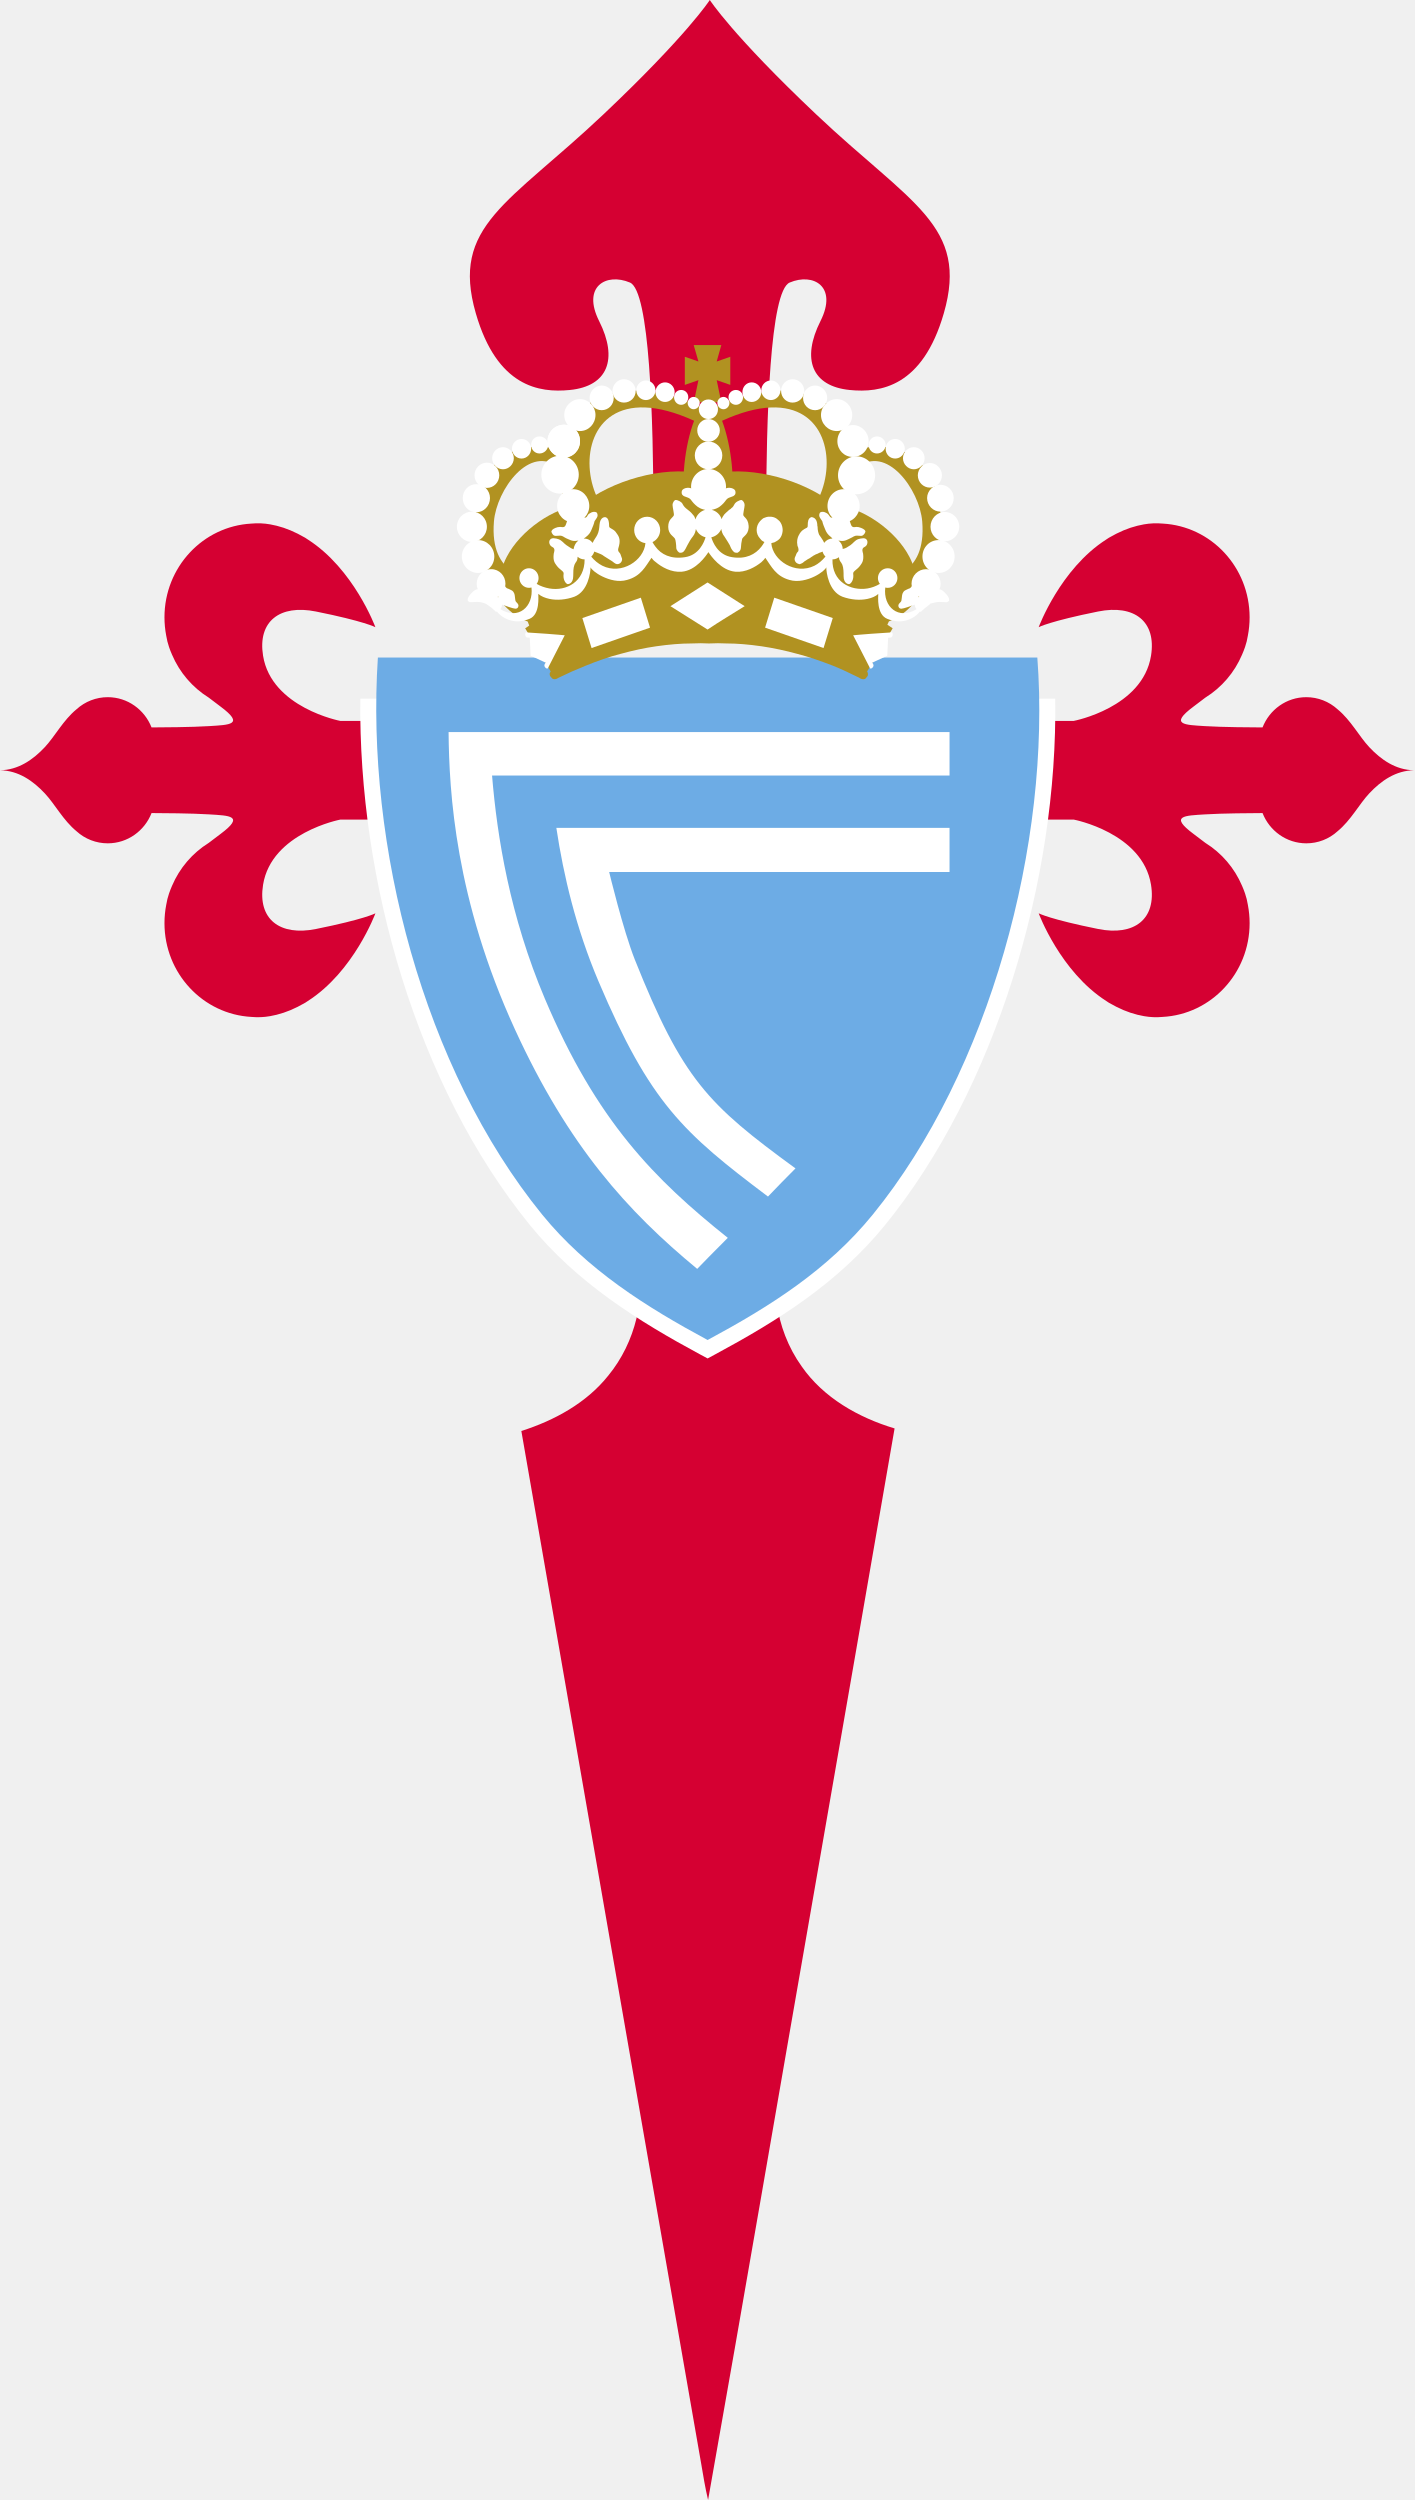
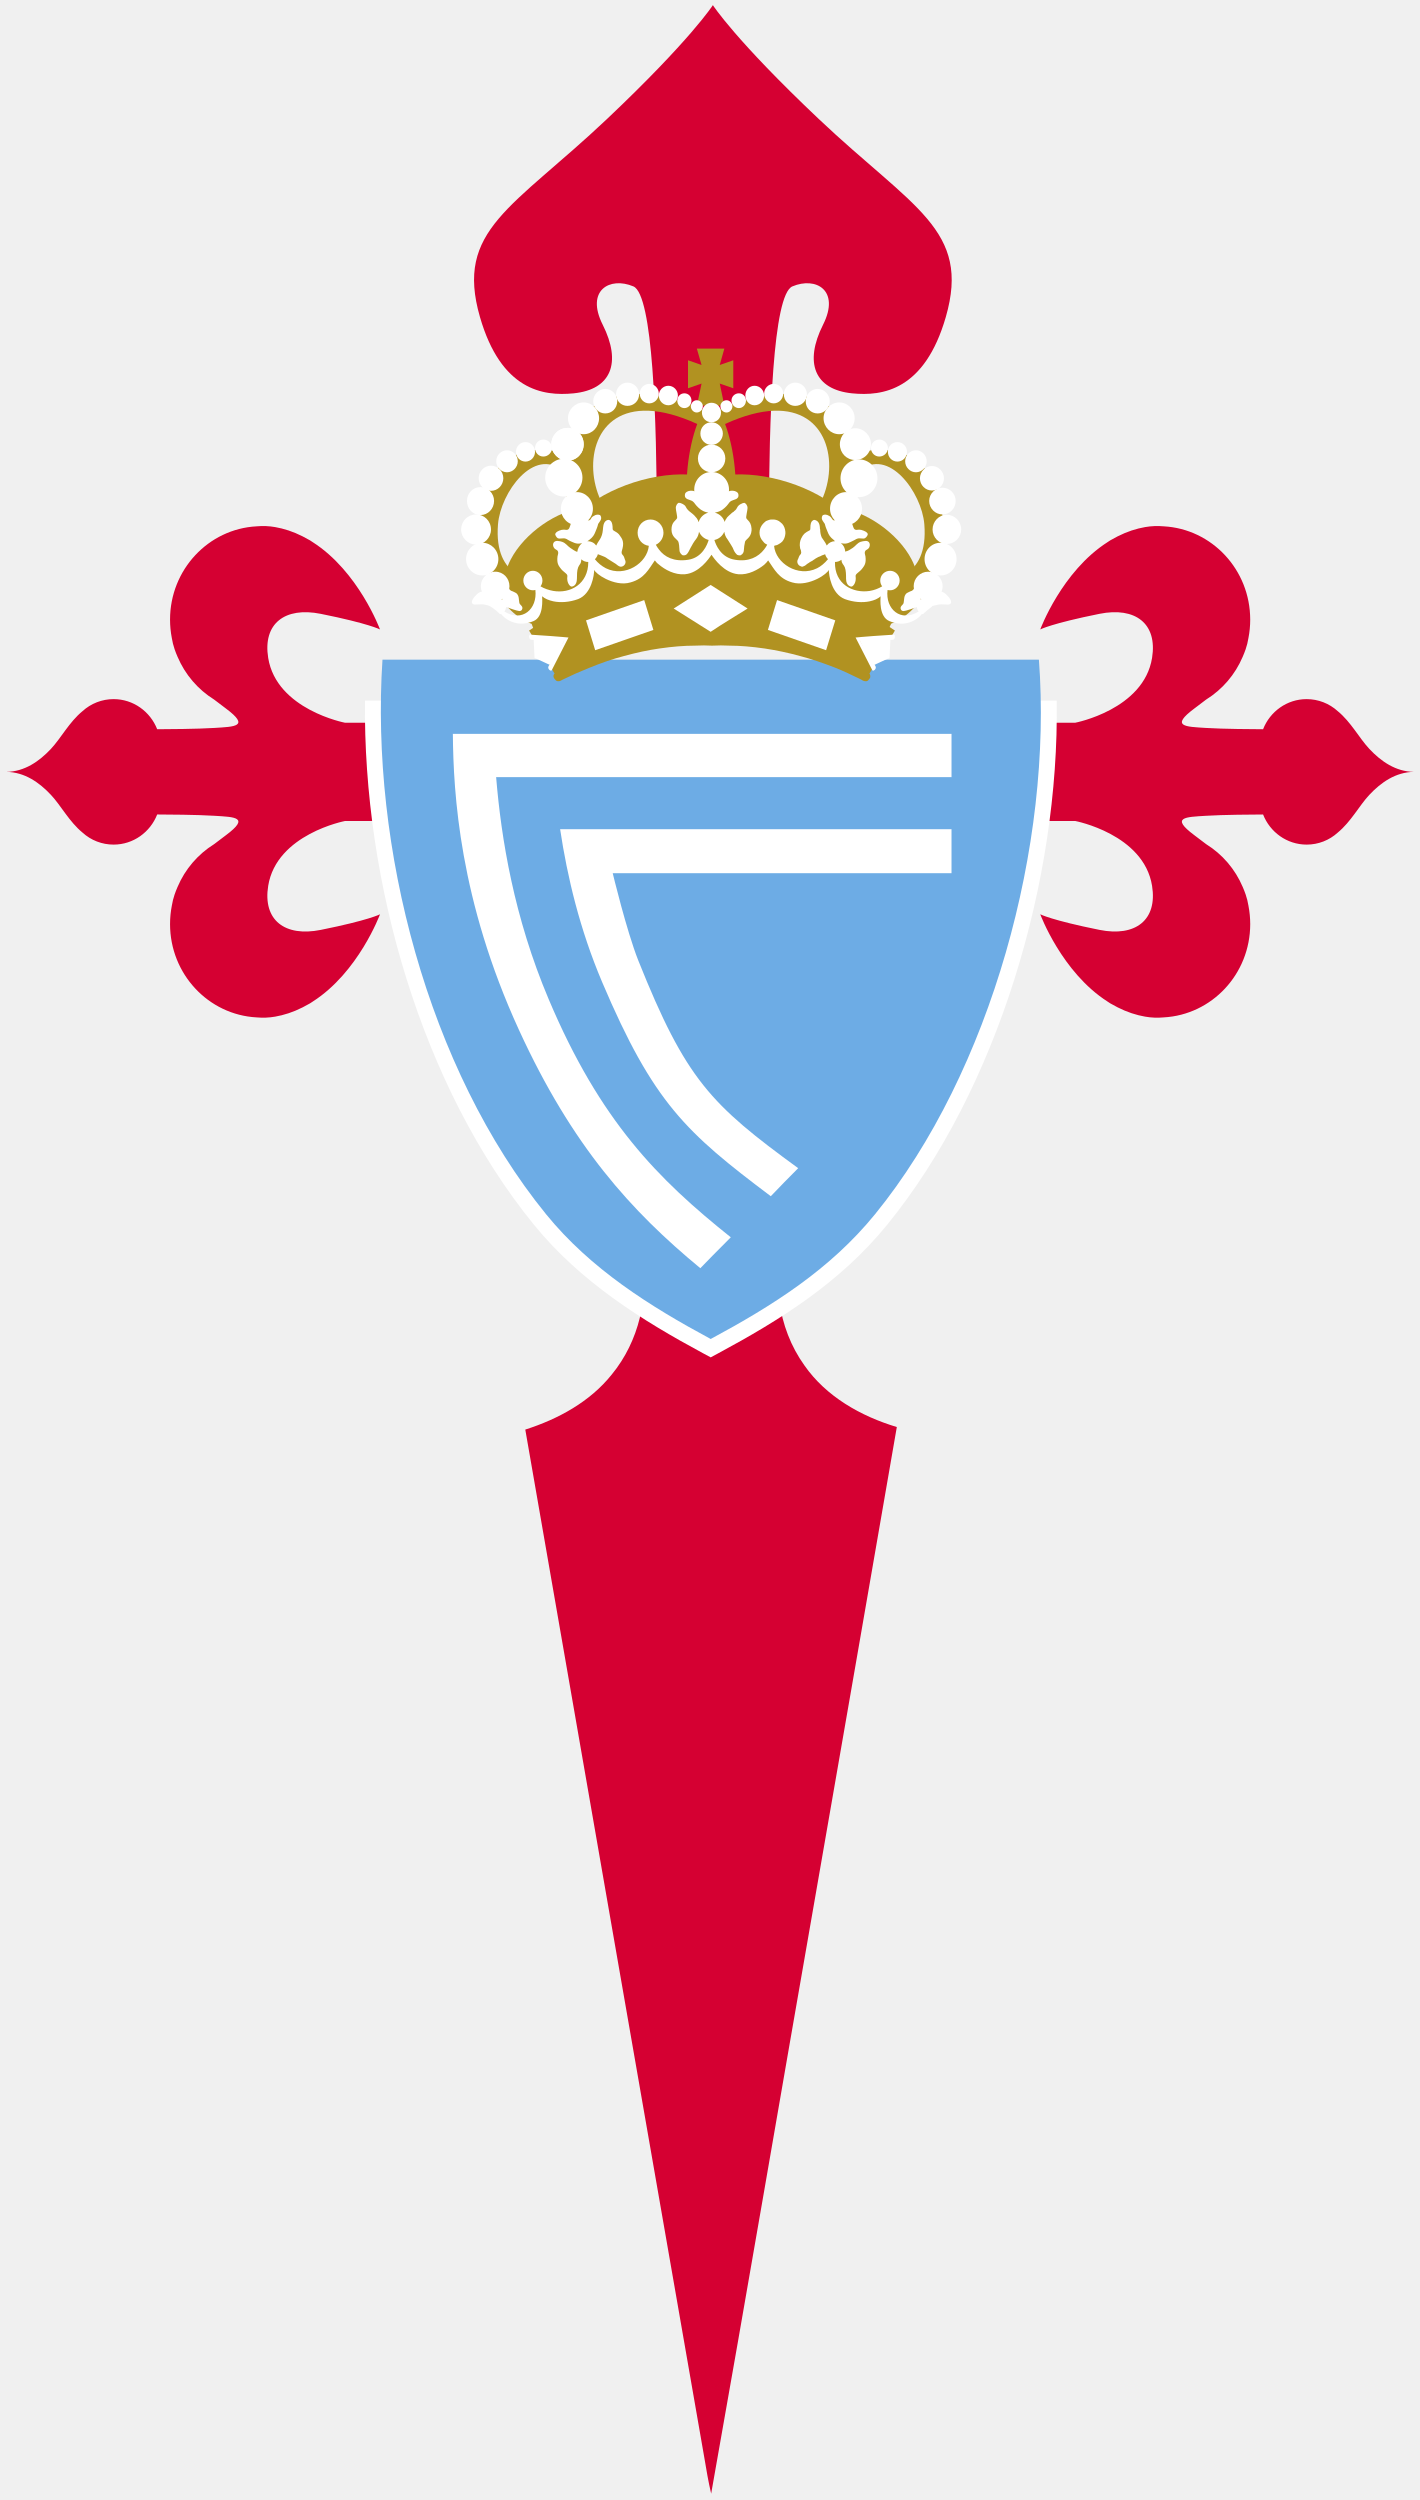
- <svg xmlns="http://www.w3.org/2000/svg" xml:space="preserve" width="124.439" height="220" viewBox="0 0 24.098 483.771">
+ <svg xmlns="http://www.w3.org/2000/svg" xml:space="preserve" width="276" height="486" viewBox="-126 -1 276 486">
  <path d="M19.963 238.81c2.297-.386 4.632-.195 6.946-.121-3.087 8.502-1.799 18.398 3.467 25.742 4.213 6.054 10.95 9.872 17.965 11.984-5.185 30.085-10.45 60.149-15.668 90.228-6.827 39.038-13.488 78.11-20.423 117.128-.564-2.368-.95-4.769-1.358-7.164C-.69 410.039-12.328 343.483-23.884 276.91c6.409-2.045 12.598-5.417 16.822-10.719 5.298-6.458 7.337-15.265 5.732-23.349 2.485-.927 5.1-1.549 7.767-1.488 1.583.09 3.161.275 4.75.328 3.06-.54 5.711-2.353 8.776-2.872" style="fill:#d50032" data-source="https://football-logos.cc" />
  <path d="m489.182 204.637-10.897-.001c-.02-19.658-.761-43.929-4.554-45.535-4.585-1.942-9.338.749-5.965 7.455 3.713 7.381 1.666 12.602-5.66 13.335-5.966.596-14.097-.626-18.201-14.826-4.913-16.997 6.358-21.164 24.712-38.525 16.232-15.358 20.565-22.115 20.565-22.115s4.333 6.757 20.565 22.113c18.354 17.364 29.624 21.531 24.712 38.527-4.105 14.2-12.235 15.423-18.199 14.827-7.328-.732-9.374-5.955-5.661-13.337 3.373-6.704-1.38-9.397-5.965-7.453-3.794 1.605-4.532 25.876-4.555 45.537zm-122.554 60.634c-2.573-2.115-4.167-5.225-6.12-7.313-2.281-2.438-5.133-4.438-8.679-4.481 3.546-.043 6.397-2.042 8.68-4.48 1.952-2.087 3.546-5.198 6.119-7.313a8.97 8.97 0 0 1 6.055-2.35c3.84.001 7.124 2.424 8.471 5.854 1.884-.007 7.794-.04 11.115-.252 3.985-.252 6.977-.252 2.243-3.779l-2.283-1.73a18.14 18.14 0 0 1-7.11-8.313q-.312-.705-.578-1.476a13 13 0 0 1-.543-2.182 19 19 0 0 1-.344-3.574c.001-9.708 7.455-17.637 16.834-18.139a13.5 13.5 0 0 1 3.607.15q.641.115 1.258.267c1.828.456 3.519 1.165 5.524 2.32l.496.328c8.924 5.691 13.097 16.983 13.097 16.983s-2.155-1.154-11.521-3.036c-6.958-1.397-11.295 1.881-10.214 8.57 1.624 10.063 14.95 12.604 14.95 12.604h23.354v19.095h-23.354s-13.325 2.54-14.949 12.603c-1.081 6.688 3.257 9.969 10.214 8.57 9.367-1.881 11.522-3.036 11.522-3.036s-4.172 11.292-13.097 16.983l-.495.326c-2.007 1.157-3.697 1.866-5.525 2.32q-.618.155-1.257.268a13.6 13.6 0 0 1-3.608.15c-9.38-.503-16.834-8.431-16.834-18.14 0-1.223.119-2.419.344-3.574.119-.743.298-1.474.542-2.183.18-.516.371-1.005.578-1.475a18.14 18.14 0 0 1 7.11-8.313l2.284-1.729c4.733-3.531 1.743-3.529-2.242-3.781-3.32-.211-9.231-.247-11.117-.253-1.345 3.432-4.63 5.855-8.469 5.856a8.95 8.95 0 0 1-6.058-2.345m244.037.001c2.573-2.115 4.167-5.227 6.12-7.314 2.282-2.436 5.133-4.437 8.68-4.481-3.547-.044-6.397-2.043-8.68-4.48-1.952-2.085-3.547-5.198-6.12-7.313a8.97 8.97 0 0 0-6.055-2.349c-3.84-.002-7.125 2.423-8.47 5.854-1.885-.007-7.797-.042-11.115-.252-3.987-.252-6.977-.251-2.243-3.782l2.283-1.729a18.1 18.1 0 0 0 7.109-8.313q.31-.702.579-1.475.367-1.063.541-2.182a18.5 18.5 0 0 0 .345-3.573c-.001-9.71-7.454-17.639-16.834-18.141a13.7 13.7 0 0 0-3.609.151q-.638.115-1.258.267c-1.828.455-3.519 1.164-5.523 2.32l-.494.328c-8.926 5.689-13.099 16.981-13.099 16.981s2.154-1.153 11.522-3.037c6.958-1.396 11.295 1.883 10.216 8.572-1.626 10.061-14.95 12.602-14.95 12.602h-23.355l.001 19.094 23.354.003s13.326 2.54 14.95 12.603c1.079 6.688-3.258 9.966-10.215 8.569-9.367-1.883-11.521-3.036-11.521-3.036s4.172 11.292 13.098 16.982l.494.328c2.006 1.156 3.697 1.866 5.525 2.322q.618.152 1.258.267c1.218.216 2.426.26 3.608.149 9.379-.502 16.833-8.429 16.834-18.139a19 19 0 0 0-.345-3.574 13 13 0 0 0-.543-2.182 19 19 0 0 0-.577-1.475 18.14 18.14 0 0 0-7.109-8.313l-2.284-1.73c-4.733-3.528-1.744-3.529 2.243-3.779 3.319-.211 9.23-.245 11.116-.253 1.346 3.432 4.63 5.855 8.47 5.854a8.94 8.94 0 0 0 6.053-2.344" style="fill:#d50032" transform="translate(-476.598 -104.425)" />
  <path d="M523.09 341.485c-9.173 11.271-20.799 18.528-32.891 25.036l-1.441.777-1.442-.776c-11.938-6.426-23.885-13.897-32.944-25.038-21.86-26.882-33.229-66.67-32.82-101.858H556.02c.557 34.953-11.504 75.531-32.93 101.859" style="fill:#fff" transform="translate(-476.598 -104.425)" />
  <path d="M552.56 231.663c2.733 35.907-9.296 80.087-31.85 107.803-8.77 10.774-19.946 17.797-31.953 24.26-11.855-6.382-23.352-13.619-32.006-24.261-22.983-28.263-34.194-71.419-31.799-107.801z" style="fill:#6dace5" transform="translate(-476.598 -104.425)" />
  <path d="M447.046 254.5c.981 11.918 3.46 27.214 10.222 43.193 10.016 23.68 21.2 34.926 35.396 46.265-2.503 2.518-4.823 4.839-5.921 6.008-13.473-11.128-24.88-23.686-35.255-46.312-11.564-25.21-12.754-45.911-12.855-57.566h96.941v8.414z" style="fill:#fff" transform="translate(-476.598 -104.425)" />
  <path d="m535.573 264.623-76.086-.002c1.395 9.283 3.819 19.466 8.156 29.699 10.015 23.572 16.33 29.256 32.797 41.65a325 325 0 0 1 5.324-5.449c-16.983-12.396-21.807-17.162-31.1-40.422-2.27-5.748-4.955-16.93-4.955-16.93h65.864z" style="fill:#fff" transform="translate(-476.598 -104.425)" />
  <path d="M523.873 221.364c-18.593-7.454-21.053-9.101-35.025-9.103-16.755.001-18.304 1.717-35.023 9.103-1.586-.966-3.793-2.835-5.084-4.578-.104-1.325.258-2.896 1.146-4.607 2.673-5.144 9.104-9.607 14.421-10.039 5.967-4.795 15.763-7.505 22.891-6.147q.877.167 1.649.404a16 16 0 0 1 1.65-.405c7.127-1.357 16.923 1.355 22.89 6.148 5.319.432 11.748 4.896 14.421 10.039.89 1.711 1.253 3.283 1.146 4.608-1.291 1.741-3.497 3.61-5.082 4.577" style="fill:#b19221" transform="translate(-476.598 -104.425)" />
  <path d="M488.848 183.676c17.902-8.171 26.63-1.47 28.456 7.775 21.977-5.434 19.982 28.069 6.535 33.218l-1.888 4.011c-11.174-2.121-19.015-3.345-33.103-3.345-10.172-.001-25.18.637-33.986 1.79l-.917-2.423c-13.527-5.037-15.577-38.697 6.446-33.252 1.828-9.244 10.556-15.945 28.457-7.774m-33.539 32.545c8.779.427 8.231-5.838 7.197-10.875-.719-3.505-2.48-4.855-2.48-10.364-5.636-4.753-12.109 4.189-12.615 10.342-.904 10.952 7.34 10.868 7.898 10.897m30.832-30.375c-29.524-13.479-23.515 30.67-2.63 20.214 1.229-.616 1.176-1.95.956-3.194-.91-5.167-.169-12.11 1.674-17.02m5.414.002c1.842 4.909 2.584 11.852 1.674 17.018-.22 1.243-.273 2.578.956 3.193 20.886 10.457 26.894-33.693-2.63-20.211m30.834 30.371c.556-.025 8.801.058 7.897-10.897-.506-6.15-6.979-15.095-12.617-10.339 0 5.508-1.761 6.86-2.479 10.363-1.033 5.037-1.582 11.302 7.199 10.873m-33.533-32.524-.043.077z" style="fill:#b19221" transform="translate(-476.598 -104.425)" />
  <path d="m524.567 226.005-4.951 8.37c.113.124.161.28.162.437v.183c0 .185-.121.367-.3.551-.12.184-.298.307-.479.307l-.18-.001c-.24 0-.539-.122-.777-.306-1.736-.856-3.412-1.65-5.09-2.324-2.394-.917-4.667-1.714-6.823-2.263a58 58 0 0 0-6.884-1.467c-2.574-.367-4.79-.551-6.764-.551a32 32 0 0 0-3.473 0q-1.437-.093-3.412 0c-1.974.001-4.311.184-6.823.552-2.155.305-4.431.793-6.885 1.468-2.154.551-4.429 1.345-6.823 2.323a72 72 0 0 0-5.089 2.263c-.3.184-.538.306-.777.306h-.121a.62.62 0 0 1-.537-.305c-.438-.397-.441-.876-.139-1.171l-4.949-8.371c18.909-13.351 52.201-13.349 71.114-.001m-38.483-54.743-.001-.063h5.327l-.897 3.181 2.635-.918v5.443l-2.634-.917.897 4.28-5.327-.001.898-4.279-2.635.917v-5.443l2.634.917z" style="fill:#b19221" transform="translate(-476.598 -104.425)" />
  <path d="M498.905 208.635a2.4 2.4 0 0 1-.658-1.65c0-.673.24-1.224.658-1.714.181-.184.359-.366.6-.55.18-.061.419-.182.659-.243.178-.062.358-.062.597-.062.241 0 .42.001.659.062.18.061.419.122.598.244.241.184.479.366.66.55.358.429.539.918.598 1.529v.183l.001.185c-.061.611-.238 1.102-.6 1.528a2.6 2.6 0 0 1-.659.489c-.18.122-.417.245-.599.244-.127.045-.226.087-.337.11.273 3.35 4.64 6.197 8.358 4.354.726-.37 1.453-.953 2.126-1.771a2.06 2.06 0 0 1-.564-.959l-.245.103c-.119.06-.239.06-.359.12l-.359.185c-.238.062-.479.184-.776.367-.062 0-.121.062-.181.122-.241.122-.359.244-.54.366-.18.122-.419.184-.718.428-.12.063-.18.121-.3.184s-.239.243-.479.367c-.12.061-.299.123-.42.183-.179 0-.239 0-.298-.061-.539-.122-.897-.734-.658-1.285.239-.428.18-.611.479-.979a.34.34 0 0 0 .18-.306c.06-.122 0-.184 0-.306 0-.243-.12-.429-.181-.611-.179-.916.002-1.467.179-1.896.12-.245.241-.428.301-.55.18-.245.3-.368.42-.489.3-.245.538-.368.777-.491.18-.06.3-.184.3-.366 0-1.101.18-1.406.419-1.591.06-.061.12-.061.18-.121s.3-.062.538.062c.301.123.66.49.72 1.345 0 .122-.001.306.059.428.001.612.12 1.103.3 1.529.12.184.24.366.419.61.194.279.414.611.562.959a1.98 1.98 0 0 1 1.593-.836l-.237-.245c-.72-.552-.959-.977-1.199-1.59-.238-.612-.358-.795-.537-1.528-.061-.123-.419-.55-.539-.857s0-.733.18-.856c.3-.122.659-.183 1.258.185.358.244.238.244.599.673.299.366.598.061.838-.061q.448-.184 1.077-.184c.479-.061.599.062.599.062s.658.122 1.018.488c.3.367.3.613.421.92.119.304.179.795.718.794.479-.063.479-.063.898-.001.658.184 1.137.428 1.257.734.119.184-.18.671-.479.857-.239.121-.239.121-.958.061-.719-.062-.838.244-1.438.488-.539.246-1.137.674-2.034.491l-.284-.041c.496.368.822.967.823 1.63.658-.121.896-.367 1.496-.733.539-.367.838-.916 1.495-1.161.179-.062.72-.184 1.018-.184.719-.001.957.672.659 1.284-.241.367-.239.243-.659.55-.359.366-.119.855-.061 1.162.18 1.407-.239 1.835-.538 2.264-.599.856-1.437 1.101-1.378 1.591.18 1.223-.419 1.896-.719 2.018-.179.061-1.136-.062-1.137-1.529 0-.672 0-1.591-.24-2.202-.239-.611-.599-.611-.658-1.467-.344.25-.783.427-1.256.428-.11 4.3 3.458 6.141 6.763 5.626a6.9 6.9 0 0 0 2.409-.891 1.9 1.9 0 0 1-.374-1.128 1.9 1.9 0 0 1 1.917-1.895c1.018-.001 1.855.854 1.856 1.896 0 1.039-.839 1.896-1.856 1.896a2 2 0 0 1-.493-.063c-.466 3.729 2.564 6.351 6.04 4.19a1.5 1.5 0 0 1-.336-.88c-.546.2-2.179.791-2.577.79-.478 0-.598-.367-.598-.611-.001-.245.238-.49.478-.735.24-.242.121-1.1.36-1.65.239-.488.359-.488.839-.732.478-.247.478-.123.718-.369.18-.121.358-.488.36-.733-.002-.245.238-.366.238-.366s.36-.124.598.121c.24.246.24.611.24.856-.001.396.063 1.469.097 2.03.217-.127.47-.195.741-.195l.164.007c.068-.481.196-1.433.195-1.964-.001-.734-.121-.614.119-.859.24-.242.598-.122.838.125.238.244.838 1.345 1.317 1.346.719-.002.599-.122 1.078.122s1.436 1.284 1.436 1.772c0 .489.001.245-.239.49-.239.245-1.438-.122-2.394.124-.393.1-.744.178-1.022.237.005.128-.474.434-1.013.861-.6.49-.778.733-.778.733a1 1 0 0 1-.202-.054c-.798 1.009-2.111 1.774-3.689 1.888l-.538.003c-.657-.063-1.377-.186-2.095-.49-2.096-.857-1.736-4.282-1.736-4.833-.479.49-1.257.796-2.096.979-1.437.306-3.173.183-4.849-.429-2.634-1.04-3.112-4.709-3.112-5.688-.121.368-1.019 1.162-2.274 1.772-1.378.674-3.232 1.164-4.849.674-2.635-.733-3.474-2.569-4.67-4.281-.18.245-.418.551-.777.856-1.138.917-3.053 2.017-5.028 1.834-2.755-.245-4.729-3.058-5.209-3.791-.479.733-2.394 3.547-5.147 3.79-2.035.184-3.951-.918-5.088-1.896-.36-.247-.6-.552-.78-.796-1.197 1.713-2.035 3.548-4.729 4.281-1.617.489-3.411-.001-4.79-.673-1.256-.611-2.154-1.407-2.273-1.772-.001.978-.48 4.647-3.113 5.686-1.676.613-3.413.735-4.85.43-.839-.185-1.616-.49-2.155-.979.001.549.359 3.975-1.677 4.831-.717.307-1.436.429-2.095.489h-.538c-1.578-.115-2.891-.881-3.688-1.89a2 2 0 0 1-.202.056s-.18-.245-.778-.735a13 13 0 0 0-1.018-.733c-.274-.188-.626-.267-1.018-.365-.959-.246-2.155.121-2.396-.123-.238-.243-.238.001-.238-.489s.957-1.529 1.436-1.774.36-.121 1.077-.122c.479-.001 1.077-1.101 1.316-1.346.239-.242.598-.364.838-.122.24.243.119.122.12.856 0 .533.126 1.484.194 1.967l.164-.01c.271.001.522.071.741.194.033-.562.097-1.631.097-2.028 0-.246.001-.611.239-.855.24-.245.599-.123.599-.123s.24.122.24.366c0 .246.181.612.359.734.238.244.24.122.719.368.478.245.599.243.838.732.24.552.119 1.407.359 1.651.24.245.479.489.478.733.001.246-.118.611-.598.613-.397-.002-2.03-.59-2.576-.791a1.5 1.5 0 0 1-.336.88c3.473 2.161 6.456-.463 6.03-4.192a1.8 1.8 0 0 1-.483.067c-1.018.001-1.855-.855-1.856-1.897 0-1.039.838-1.895 1.855-1.896 1.019.001 1.855.857 1.856 1.896a1.93 1.93 0 0 1-.368 1.131c.75.45 1.606.733 2.463.889 3.307.573 6.822-1.319 6.817-5.626a1.97 1.97 0 0 1-1.362-.518c-.007.946-.366.944-.605 1.558-.24.609-.24 1.529-.24 2.201-.001 1.468-.958 1.591-1.136 1.529-.301-.123-.899-.796-.72-2.018.061-.49-.778-.734-1.377-1.591-.3-.428-.718-.855-.537-2.263.059-.307.297-.796-.062-1.163-.418-.305-.42-.183-.659-.55-.358-.611-.06-1.283.659-1.284.299 0 .838.122.957.183.718.246 1.018.797 1.557 1.162.6.369.838.612 1.377.795.12-.726.447-1.321.943-1.692l-.284.041c-.898.184-1.496-.244-2.095-.487-.539-.245-.659-.55-1.376-.489-.719.061-.719.061-1.018-.062-.24-.185-.539-.673-.42-.856.119-.307.539-.551 1.196-.734.479-.062.479-.062.958.001.538-.001.599-.49.718-.796.121-.304.12-.548.42-.917.357-.367 1.018-.488 1.018-.488s.119-.124.598-.061c.42.001.778.061 1.018.183.299.122.538.427.896.061.3-.429.181-.428.6-.673.539-.367.957-.306 1.258-.183.179.122.298.55.179.855-.119.307-.479.733-.538.855-.179.735-.3.918-.538 1.53-.239.613-.479 1.04-1.197 1.589l-.365.249c.776-.003 1.361.332 1.725.84.26-.615.731-1.151.915-1.577.3-.611.359-1.222.42-1.956.119-1.47 1.018-1.529 1.258-1.407.238.123.598.367.598 1.712 0 .489.898.43 1.438 1.348.298.428.837 1.039.478 2.445-.06.305-.359.855.001 1.224.357.366.298.55.479.979.359.611-.18 1.406-.898 1.343-.358-.062-.717-.427-.898-.551-.837-.55-1.017-.612-1.556-.978-.539-.429-.778-.429-1.317-.673a6 6 0 0 1-.604-.229 2.06 2.06 0 0 1-.58.977 6.75 6.75 0 0 0 2.142 1.759c3.72 1.845 8.041-1.01 8.346-4.364-1.267-.162-2.18-1.251-2.18-2.546-.001-1.405 1.077-2.568 2.514-2.569 1.376.001 2.514 1.162 2.515 2.57a2.59 2.59 0 0 1-1.486 2.339c.17.319.38.634.589.901 1.076 1.468 2.933 2.446 5.688 2.018 2.761-.403 3.735-2.963 3.992-3.853a2.7 2.7 0 0 1-1.872-1.604c-.057.388-.198.972-.564 1.42-.359.428-.839 1.221-1.077 1.711-.241.488-.479.979-.72 1.225-.239.242-.479.244-.719.244-.239-.001-.718-.489-.719-.979.001-.488-.119-1.528-.239-1.711-.239-.49-1.316-.857-1.316-2.324.001-1.47.838-1.713 1.077-2.203.12-.245-.239-1.528-.238-2.018 0-.489.358-.979.599-.979.478-.001 1.197.429 1.315.733.239.489.54.795.959 1.102.718.55.838.731 1.196 1.16.175.214.286.487.359.77.275-.915.996-1.622 1.889-1.852l-.334-.08c-.956-.243-1.437-.733-1.916-1.222-.478-.488-.479-.856-1.196-1.101-.718-.245-.718-.245-.958-.489-.238-.244-.179-.795.001-.979.238-.244.718-.489 1.437-.368.479.123.479.123.957.368.479.244.599.123.839-.122.239-.245.538-.855.958-1.102.479-.245.838-.244.838-.244s.359.001.838.245c.479.245.777.855.957 1.101.3.244.42.367.898.122.479-.244.479-.244.958-.367.718-.122 1.196.123 1.436.367.18.184.24.734.001.979-.24.245-.239.244-.958.488-.718.246-.719.611-1.197 1.103-.479.489-.958.979-1.977 1.222l-.32.076a2.7 2.7 0 0 1 1.921 1.804 2 2 0 0 1 .375-.717c.061-.121.121-.183.181-.245.18-.184.358-.366.657-.612.12-.122.18-.184.36-.305.119-.063.239-.123.299-.245.301-.183.479-.489.659-.855.179-.246.419-.427.72-.551.179-.122.418-.185.598-.183.3.121.598.551.598.979 0 .488-.358 1.774-.239 2.019.06.123.239.307.359.429.3.306.599.733.659 1.589v.367c-.059.734-.359 1.161-.658 1.468-.24.244-.479.428-.6.673-.12.488-.239 1.284-.239 1.712 0 .367-.239.733-.479.856a.45.45 0 0 1-.239.124c-.24 0-.359 0-.42-.062a.33.33 0 0 1-.299-.183c-.12-.122-.3-.306-.421-.552-.119-.184-.179-.428-.298-.671-.12-.186-.24-.429-.359-.611-.24-.368-.479-.735-.66-1.042-.426-.509-.567-1.093-.623-1.481a2.7 2.7 0 0 1-1.93 1.61c.261.894 1.244 3.447 4.051 3.849 2.634.428 4.489-.55 5.626-2.02.213-.271.426-.592.598-.918a1.2 1.2 0 0 1-.238-.121c-.248-.126-.428-.309-.607-.554m-9.998 15.284" style="fill:#fff" transform="translate(-476.598 -104.425)" />
  <path d="M459.635 202.33c0-1.772 1.377-3.24 3.112-3.241 1.736.001 3.113 1.468 3.114 3.242 0 1.713-1.378 3.18-3.112 3.181-1.738 0-3.115-1.469-3.114-3.182m1.377-17.612c.001-1.652 1.377-3.059 3.053-3.058 1.676-.001 2.992 1.406 2.994 3.058 0 1.712-1.317 3.119-2.995 3.118-1.675 0-3.052-1.406-3.052-3.118" style="fill:#fff" transform="translate(-476.598 -104.425)" />
  <path d="M465.921 181.415c0-1.284 1.078-2.386 2.334-2.386 1.318 0 2.336 1.102 2.336 2.386-.001 1.345-1.018 2.384-2.336 2.384-1.258.001-2.334-1.039-2.334-2.384" style="fill:#fff" transform="translate(-476.598 -104.425)" />
  <path d="M470.351 180.069c-.001-1.224 1.017-2.263 2.214-2.263a2.285 2.285 0 0 1 2.275 2.263c0 1.283-1.017 2.263-2.275 2.26-1.196.003-2.214-.975-2.214-2.26m4.608-.122c.001-1.039.839-1.896 1.855-1.896 1.019.001 1.856.857 1.856 1.896 0 1.041-.839 1.896-1.855 1.896-1.017.001-1.856-.856-1.856-1.896m3.712.366c0-1.038.839-1.895 1.855-1.896 1.019.001 1.856.857 1.856 1.896.001 1.04-.838 1.896-1.855 1.897s-1.855-.857-1.856-1.897" style="fill:#fff" transform="translate(-476.598 -104.425)" />
  <path d="M482.263 181.291c.001-.793.599-1.404 1.377-1.405.779 0 1.378.612 1.378 1.407-.001.794-.6 1.468-1.378 1.467s-1.377-.673-1.377-1.469m2.635 1.102c0-.61.538-1.162 1.137-1.161.659 0 1.198.551 1.196 1.162 0 .672-.539 1.222-1.197 1.222-.597 0-1.136-.55-1.136-1.223" style="fill:#fff" transform="translate(-476.598 -104.425)" />
  <path d="M487.052 183.617c0-1.041.84-1.896 1.856-1.896 1.078 0 1.855.855 1.855 1.896 0 1.1-.777 1.896-1.855 1.896-1.017-.002-1.856-.796-1.856-1.896" style="fill:#fff" transform="translate(-476.598 -104.425)" />
  <path d="M486.753 187.714c-.001-1.224.958-2.202 2.155-2.201 1.198.001 2.214.978 2.214 2.201-.001 1.224-1.018 2.202-2.216 2.202-1.196.001-2.154-.978-2.153-2.202" style="fill:#fff" transform="translate(-476.598 -104.425)" />
  <path d="M486.274 192.545c.001-1.467 1.198-2.689 2.635-2.69a2.7 2.7 0 0 1 2.693 2.691c.001 1.529-1.196 2.692-2.694 2.691-1.438-.001-2.633-1.162-2.634-2.692" style="fill:#fff" transform="translate(-476.598 -104.425)" />
  <path d="M485.556 198.6c0-1.895 1.496-3.425 3.353-3.424 1.855 0 3.411 1.528 3.411 3.426a3.43 3.43 0 0 1-3.411 3.424c-1.856-.002-3.353-1.529-3.353-3.426m-41.485 18.775c.001-1.528 1.258-2.813 2.813-2.813 1.558.001 2.754 1.284 2.754 2.813.001 1.59-1.197 2.875-2.752 2.875-1.558 0-2.815-1.284-2.815-2.875" style="fill:#fff" transform="translate(-476.598 -104.425)" />
  <path d="M441.198 212.115a3.175 3.175 0 0 1 3.172-3.179c1.678-.001 3.113 1.406 3.112 3.181-.001 1.773-1.437 3.181-3.111 3.18a3.177 3.177 0 0 1-3.173-3.182" style="fill:#fff" transform="translate(-476.598 -104.425)" />
  <path d="M440.24 206.368a2.92 2.92 0 0 1 2.935-2.937c1.555 0 2.873 1.284 2.872 2.935.002 1.592-1.316 2.937-2.873 2.936-1.616.001-2.934-1.346-2.934-2.934" style="fill:#fff" transform="translate(-476.598 -104.425)" />
  <path d="M441.378 200.802c-.001-1.469 1.137-2.69 2.635-2.69 1.436-.001 2.634 1.223 2.633 2.69.001 1.529-1.198 2.752-2.635 2.75-1.496.003-2.635-1.222-2.633-2.75" style="fill:#fff" transform="translate(-476.598 -104.425)" data-source="https://football-logos.cc" />
  <path d="M443.653 196.398c.001-1.346 1.078-2.447 2.396-2.446 1.317-.001 2.394 1.102 2.394 2.446 0 1.346-1.076 2.447-2.394 2.445-1.318.003-2.396-1.1-2.396-2.445" style="fill:#fff" transform="translate(-476.598 -104.425)" />
  <path d="M447.065 193.096c-.001-1.162.957-2.14 2.095-2.141 1.138.001 2.095.979 2.096 2.142-.002 1.161-.959 2.141-2.097 2.14s-2.095-.978-2.094-2.141" style="fill:#fff" transform="translate(-476.598 -104.425)" />
  <path d="M450.895 191.262c0-1.04.839-1.896 1.856-1.896 1.018-.001 1.855.855 1.855 1.896s-.838 1.896-1.855 1.897c-1.018-.002-1.855-.858-1.856-1.897m3.713-.735c0-.917.718-1.652 1.616-1.651.898-.001 1.678.733 1.676 1.651-.001.918-.778 1.651-1.676 1.651-.899.001-1.617-.734-1.616-1.651m57.347 11.803c-.001-1.772 1.377-3.24 3.112-3.241 1.737.001 3.113 1.468 3.114 3.242-.001 1.713-1.379 3.181-3.113 3.179-1.737.002-3.114-1.467-3.113-3.18m-1.257-17.611c0-1.65 1.376-3.059 3.053-3.059 1.676 0 2.993 1.407 2.994 3.059-.001 1.713-1.317 3.119-2.994 3.118-1.678 0-3.053-1.406-3.053-3.118" style="fill:#fff" transform="translate(-476.598 -104.425)" />
  <path d="M507.226 181.416c0-1.284 1.018-2.388 2.335-2.387 1.256 0 2.335 1.102 2.336 2.386-.001 1.346-1.08 2.385-2.337 2.385-1.317.001-2.334-1.039-2.334-2.384" style="fill:#fff" transform="translate(-476.598 -104.425)" />
  <path d="M502.974 180.069c.002-1.223 1.019-2.264 2.216-2.263a2.28 2.28 0 0 1 2.273 2.262c.001 1.284-1.017 2.264-2.274 2.264-1.197 0-2.214-.979-2.215-2.263m-3.83-.123c.001-1.039.839-1.896 1.855-1.896 1.019 0 1.856.856 1.856 1.896s-.837 1.897-1.855 1.896c-1.017.002-1.856-.855-1.856-1.896m-3.652.369c-.001-1.041.778-1.896 1.796-1.897 1.018.001 1.855.857 1.855 1.897.001 1.041-.839 1.895-1.855 1.896s-1.796-.857-1.796-1.896" style="fill:#fff" transform="translate(-476.598 -104.425)" />
  <path d="M492.799 181.292c0-.795.659-1.406 1.437-1.407.777.001 1.378.612 1.378 1.408-.001.796-.601 1.468-1.378 1.467-.779 0-1.437-.672-1.437-1.468" style="fill:#fff" transform="translate(-476.598 -104.425)" />
  <path d="M490.644 182.393c0-.61.539-1.162 1.198-1.162.598 0 1.137.552 1.137 1.163 0 .673-.538 1.223-1.137 1.223-.659 0-1.197-.551-1.198-1.224m39.687 29.723c0-1.772 1.379-3.18 3.113-3.181 1.735.001 3.112 1.407 3.112 3.181.001 1.775-1.377 3.183-3.113 3.181-1.733 0-3.111-1.407-3.112-3.181" style="fill:#fff" transform="translate(-476.598 -104.425)" />
  <path d="M531.888 206.368c0-1.591 1.259-2.876 2.754-2.875 1.557.002 2.814 1.286 2.813 2.874a2.83 2.83 0 0 1-2.813 2.814c-1.496.001-2.753-1.284-2.754-2.813m-.658-5.566c.001-1.406 1.198-2.567 2.574-2.567a2.57 2.57 0 0 1 2.574 2.568c0 1.468-1.138 2.629-2.573 2.629-1.377 0-2.575-1.162-2.575-2.63" style="fill:#fff" transform="translate(-476.598 -104.425)" />
  <path d="M529.434 196.4c.001-1.284 1.078-2.387 2.336-2.387 1.257.001 2.335 1.103 2.335 2.386 0 1.345-1.079 2.384-2.336 2.384-1.258.001-2.335-1.038-2.335-2.383" style="fill:#fff" transform="translate(-476.598 -104.425)" />
  <path d="M526.561 193.097c0-1.162.957-2.14 2.095-2.141 1.136 0 2.095.979 2.094 2.141 0 1.162-.958 2.141-2.094 2.14-1.137 0-2.095-.978-2.095-2.14" style="fill:#fff" transform="translate(-476.598 -104.425)" />
  <path d="M523.207 191.262c.001-1.039.779-1.896 1.856-1.896 1.018.001 1.856.857 1.855 1.896.001 1.04-.837 1.896-1.855 1.896-1.075-.002-1.855-.856-1.856-1.896" style="fill:#fff" transform="translate(-476.598 -104.425)" />
  <path d="M519.916 190.526c0-.917.719-1.649 1.616-1.65s1.677.733 1.676 1.65c.001.919-.777 1.654-1.676 1.652-.896.002-1.616-.732-1.616-1.652m-62.137-.733a3.176 3.176 0 0 1 3.174-3.18c1.736.001 3.112 1.407 3.112 3.181-.001 1.773-1.377 3.181-3.112 3.18a3.18 3.18 0 0 1-3.174-3.181" style="fill:#fff" transform="translate(-476.598 -104.425)" />
  <path d="M457.779 189.793a3.176 3.176 0 0 1 3.174-3.18c1.736.001 3.112 1.407 3.112 3.181-.001 1.773-1.377 3.181-3.112 3.18a3.18 3.18 0 0 1-3.174-3.181" style="fill:#fff" transform="translate(-476.598 -104.425)" />
  <path d="M456.582 196.276c0-2.018 1.617-3.67 3.651-3.669 1.975-.001 3.594 1.651 3.593 3.67-.001 2.018-1.617 3.668-3.593 3.67a3.656 3.656 0 0 1-3.651-3.671m57.287-6.481c0-1.713 1.317-3.12 2.994-3.12 1.676-.001 3.054 1.407 3.053 3.12a3.046 3.046 0 0 1-3.054 3.058c-1.676-.002-2.992-1.346-2.993-3.058" style="fill:#fff" transform="translate(-476.598 -104.425)" />
  <path d="M513.99 196.398c0-2.019 1.616-3.67 3.592-3.668 1.976-.001 3.592 1.651 3.591 3.668s-1.616 3.67-3.591 3.67c-1.976.001-3.592-1.651-3.592-3.67m-25.243 29.851-7.184-4.525 7.184-4.587 7.183 4.586c-2.391 1.502-4.84 2.944-7.183 4.526" style="fill:#fff" transform="translate(-476.598 -104.425)" />
  <path d="M488.748 218.358c1.766 1.072 3.438 2.345 5.268 3.305l-5.269 3.362-5.208-3.364zm11.132 7.525 11.313 3.943 1.782-5.802-11.316-3.943z" style="fill:#fff" transform="translate(-476.598 -104.425)" />
  <path d="m500.995 225.145 9.697 3.4 1.167-3.781-9.697-3.403zm19.305 7.654-2.649-4.937 6.053-.373-.182 3.824z" style="fill:#fff" transform="translate(-476.598 -104.425)" />
  <path d="m524.119 227.809-6.364.132 3.039 4.991c.278.49-.39 1.035-.597.823l-3.274-6.397c.047.024.728-.135 7.457-.559.285-.026.294.996-.261 1.01m-46.504-1.926-11.312 3.944-1.782-5.802 11.314-3.943z" style="fill:#fff" transform="translate(-476.598 -104.425)" />
  <path d="m476.5 225.145-9.695 3.401-1.167-3.781 9.694-3.404zm-18.767 7.654 2.65-4.938-6.054-.371.182 3.823z" style="fill:#fff" transform="translate(-476.598 -104.425)" />
  <path d="m453.913 227.808 6.366.133-3.04 4.99c-.279.49.389 1.036.598.823l3.273-6.396c-.048.025-.729-.132-7.456-.558-.287-.028-.294.995.259 1.008m74.304-10.431a2.826 2.826 0 0 1 2.814-2.813 2.826 2.826 0 0 1 2.813 2.813c.001 1.592-1.257 2.876-2.813 2.875s-2.813-1.285-2.814-2.875" style="fill:#fff" transform="translate(-476.598 -104.425)" data-source="https://football-logos.cc" />
</svg>
